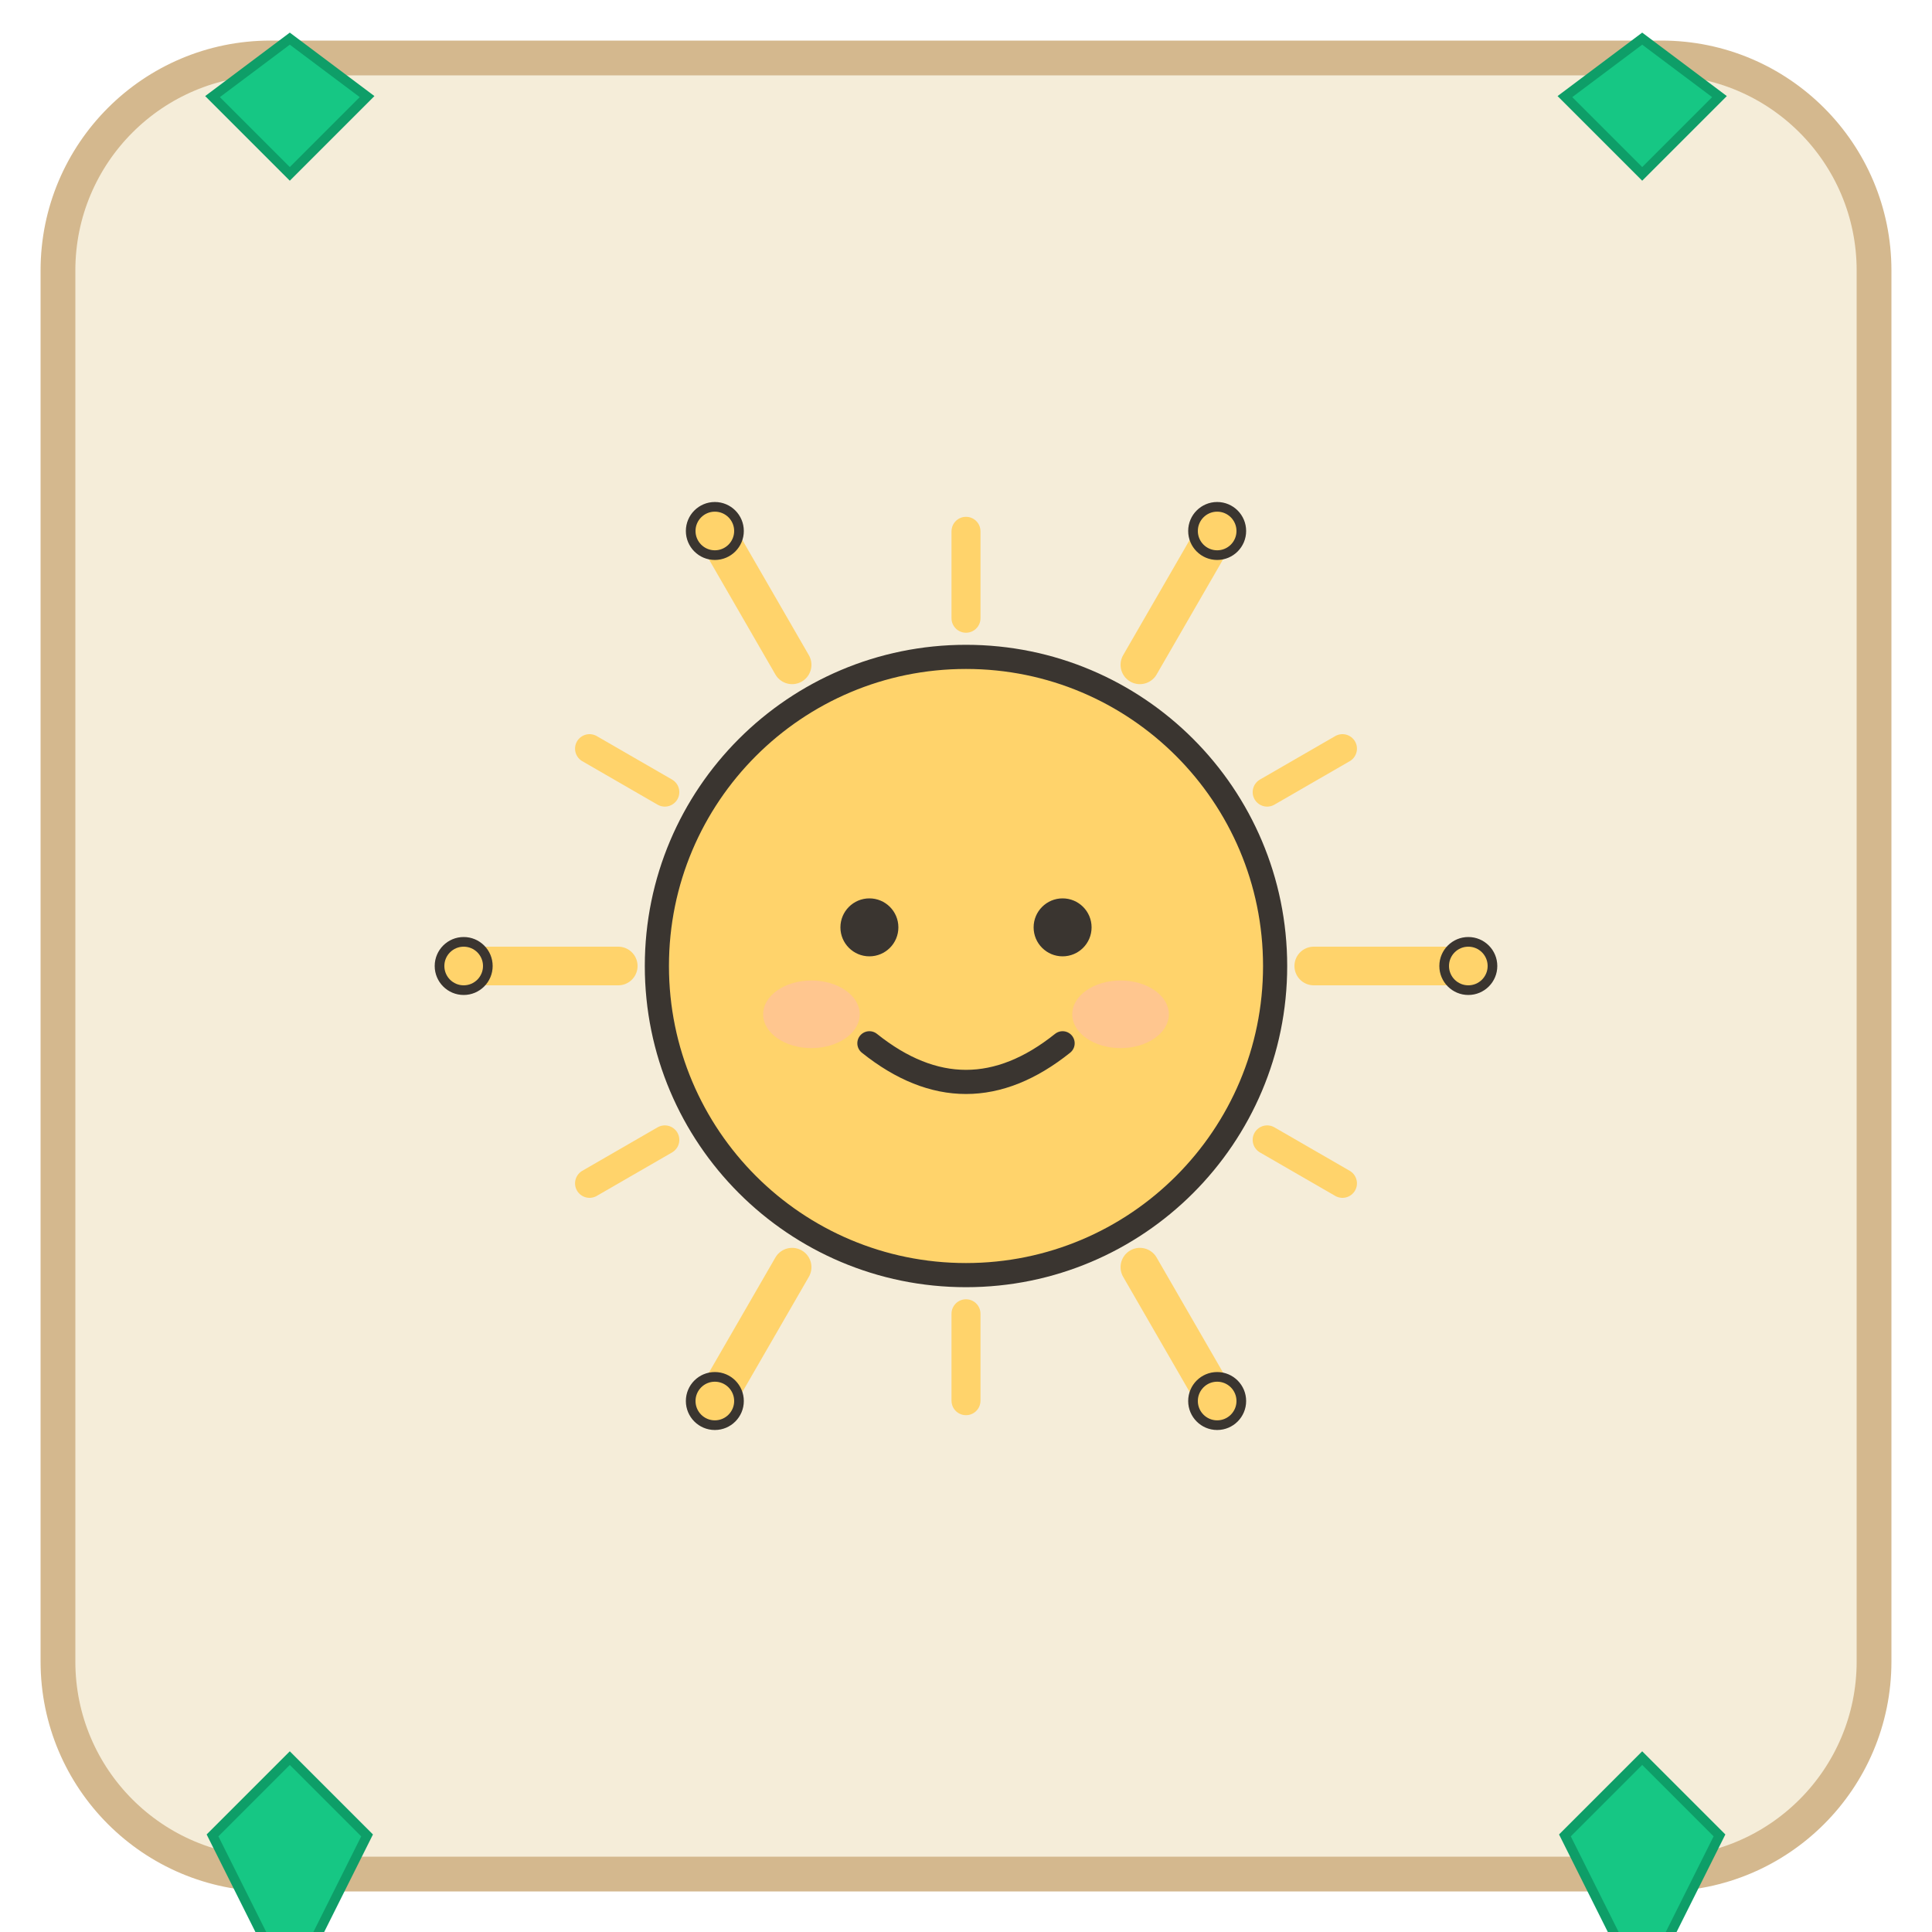
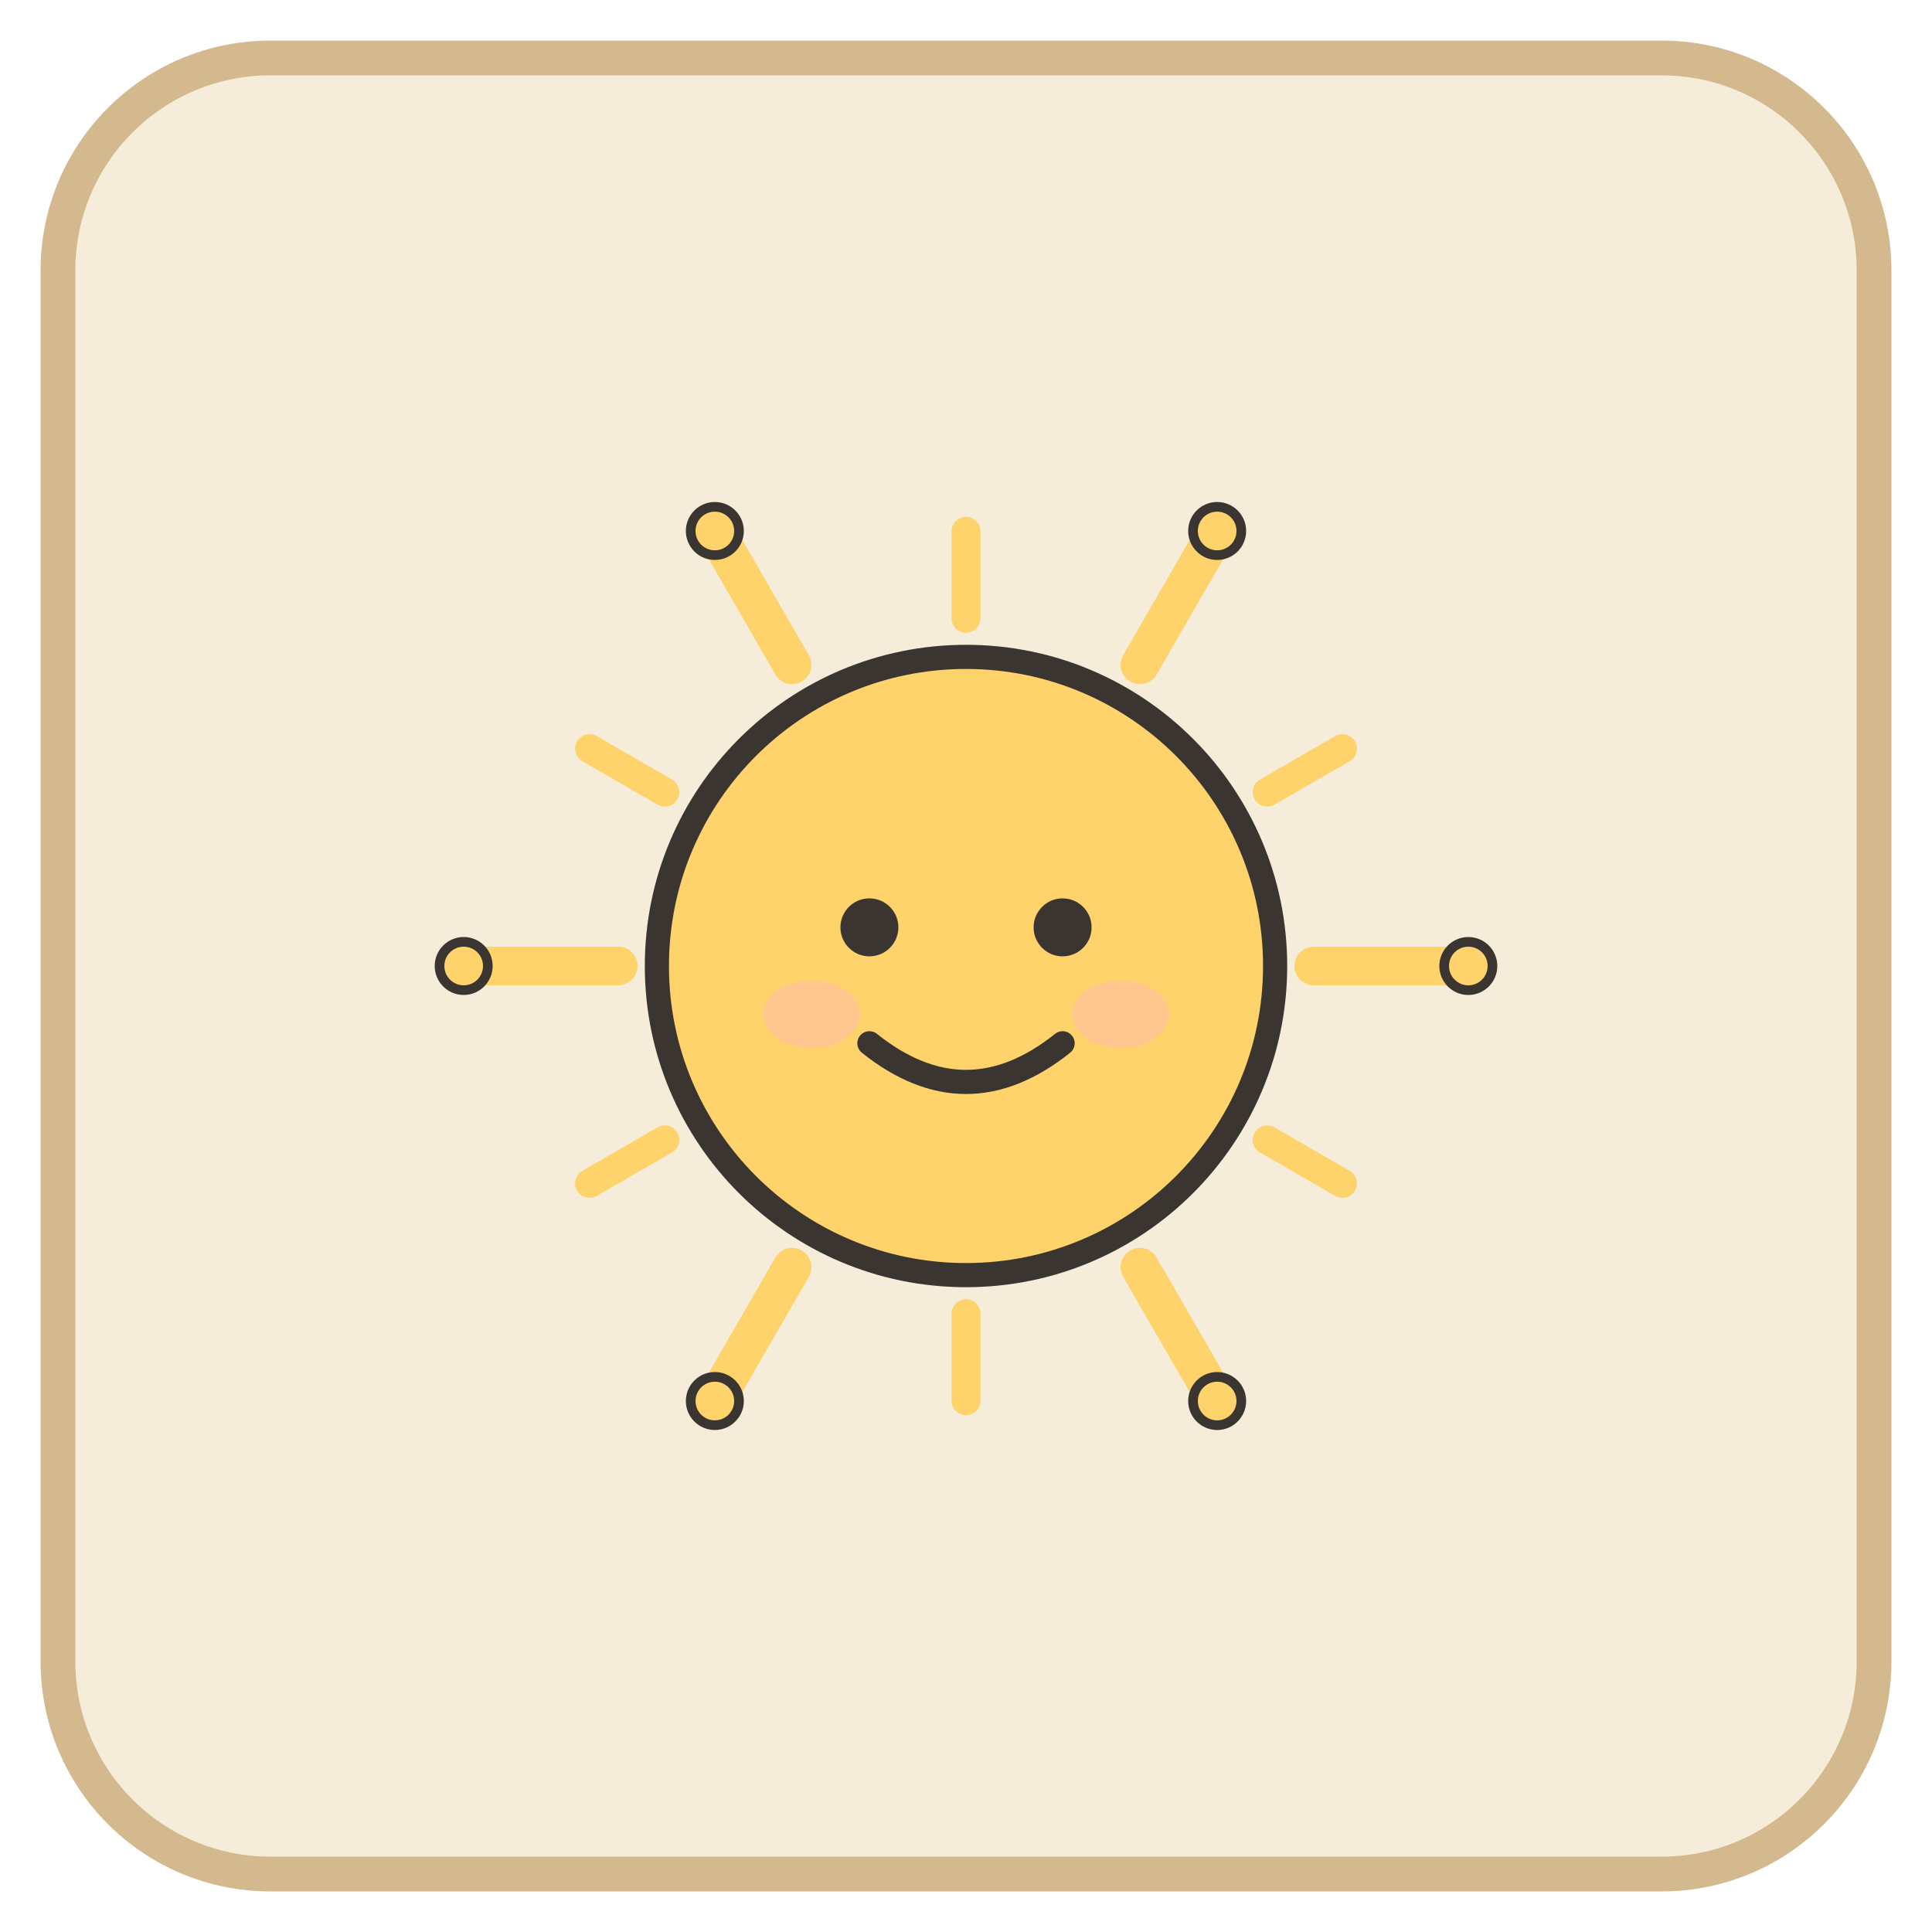
<svg xmlns="http://www.w3.org/2000/svg" viewBox="0 0 200 200" width="200" height="200">
  <rect x="6" y="6" width="188" height="188" rx="22" ry="22" fill="#F5EDD9" stroke="#D4B88E" stroke-width="3.6" />
-   <polygon points="22,10 30,4 38,10 30,18" fill="#16C784" stroke="#0E9E68" stroke-width="1" />
-   <polygon points="162,10 170,4 178,10 170,18" fill="#16C784" stroke="#0E9E68" stroke-width="1" />
-   <polygon points="22,190 30,206 38,190 30,182" fill="#16C784" stroke="#0E9E68" stroke-width="1" />
-   <polygon points="162,190 170,206 178,190 170,182" fill="#16C784" stroke="#0E9E68" stroke-width="1" />
  <g transform="translate(0, 0)">
    <circle cx="100" cy="100" r="32" fill="#FFD36B" stroke="#3A3530" stroke-width="2.5" />
    <line x1="136" y1="100" x2="150" y2="100" stroke="#FFD36B" stroke-width="4" stroke-linecap="round" />
    <line x1="131.177" y1="118" x2="138.971" y2="122.5" stroke="#FFD36B" stroke-width="3" stroke-linecap="round" />
    <line x1="118" y1="131.177" x2="125" y2="143.301" stroke="#FFD36B" stroke-width="4" stroke-linecap="round" />
    <line x1="100" y1="136" x2="100" y2="145" stroke="#FFD36B" stroke-width="3" stroke-linecap="round" />
    <line x1="82" y1="131.177" x2="75" y2="143.301" stroke="#FFD36B" stroke-width="4" stroke-linecap="round" />
    <line x1="68.823" y1="118" x2="61.029" y2="122.5" stroke="#FFD36B" stroke-width="3" stroke-linecap="round" />
    <line x1="64" y1="100" x2="50" y2="100" stroke="#FFD36B" stroke-width="4" stroke-linecap="round" />
    <line x1="68.823" y1="82" x2="61.029" y2="77.5" stroke="#FFD36B" stroke-width="3" stroke-linecap="round" />
    <line x1="82" y1="68.823" x2="75" y2="56.699" stroke="#FFD36B" stroke-width="4" stroke-linecap="round" />
    <line x1="100" y1="64" x2="100" y2="55" stroke="#FFD36B" stroke-width="3" stroke-linecap="round" />
    <line x1="118" y1="68.823" x2="125" y2="56.699" stroke="#FFD36B" stroke-width="4" stroke-linecap="round" />
    <line x1="131.177" y1="82" x2="138.971" y2="77.5" stroke="#FFD36B" stroke-width="3" stroke-linecap="round" />
    <circle cx="152" cy="100" r="2.5" fill="#FFD36B" stroke="#3A3530" stroke-width="1" />
    <circle cx="126" cy="145.033" r="2.5" fill="#FFD36B" stroke="#3A3530" stroke-width="1" />
    <circle cx="74" cy="145.033" r="2.5" fill="#FFD36B" stroke="#3A3530" stroke-width="1" />
    <circle cx="48" cy="100" r="2.5" fill="#FFD36B" stroke="#3A3530" stroke-width="1" />
    <circle cx="74" cy="54.967" r="2.5" fill="#FFD36B" stroke="#3A3530" stroke-width="1" />
    <circle cx="126" cy="54.967" r="2.5" fill="#FFD36B" stroke="#3A3530" stroke-width="1" />
    <circle cx="90" cy="96" r="3" fill="#3A3530" />
    <circle cx="110" cy="96" r="3" fill="#3A3530" />
    <path d="M90,108 Q100,116 110,108" fill="none" stroke="#3A3530" stroke-width="2.5" stroke-linecap="round" />
    <ellipse cx="84" cy="105" rx="5" ry="3.5" fill="#FFB5BA" opacity="0.45" />
    <ellipse cx="116" cy="105" rx="5" ry="3.5" fill="#FFB5BA" opacity="0.45" />
  </g>
</svg>
